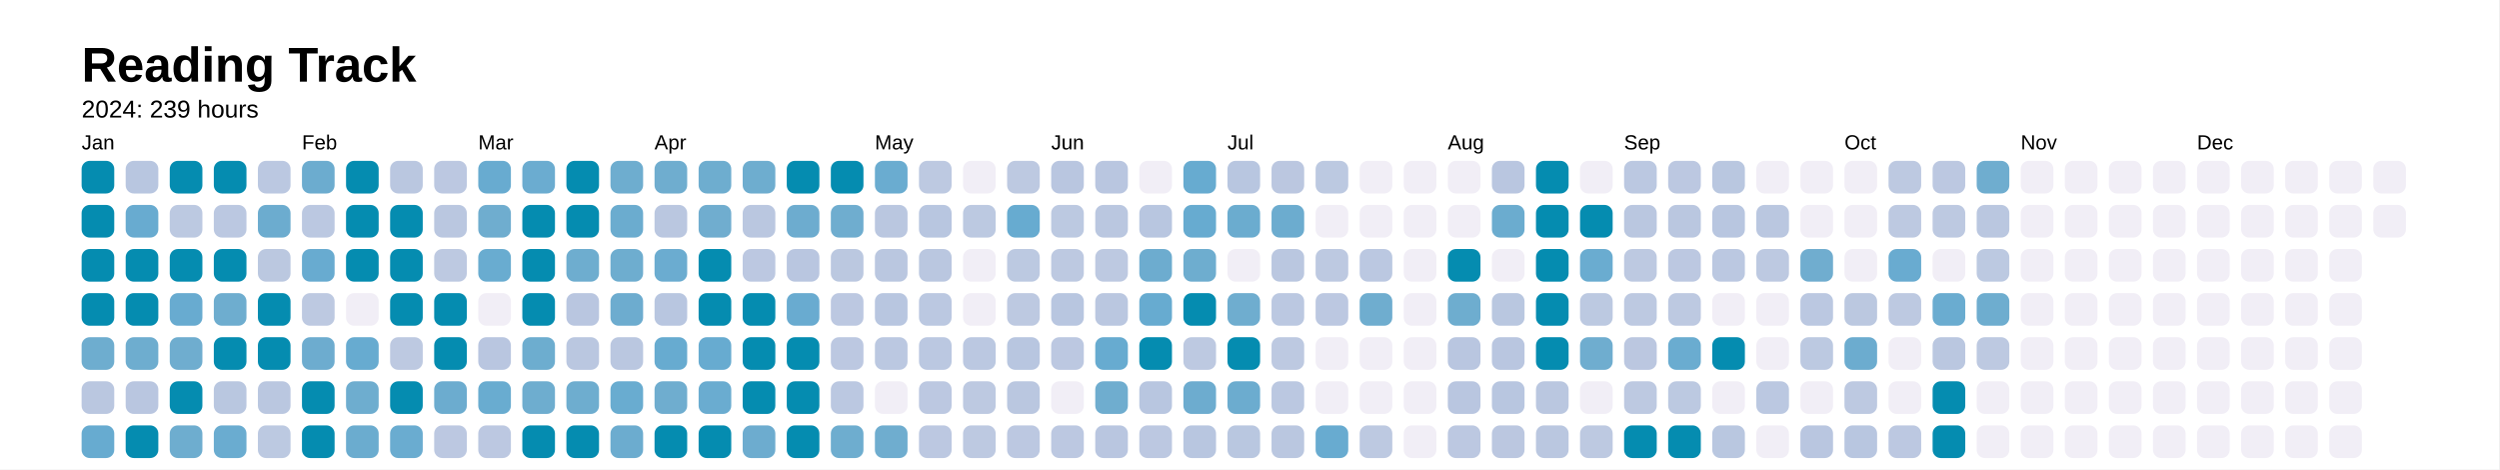
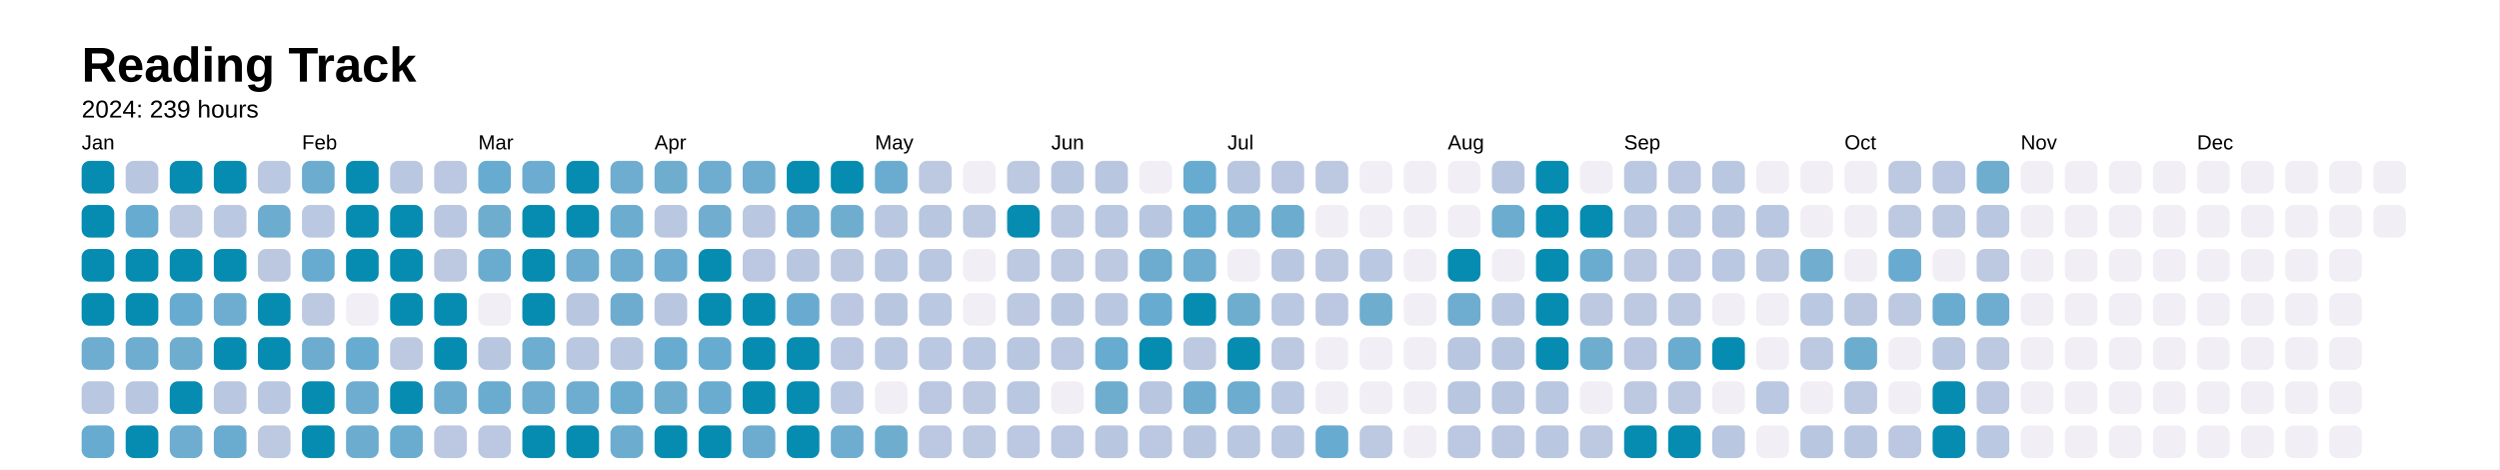
<svg xmlns="http://www.w3.org/2000/svg" baseProfile="full" height="57.5mm" version="1.1" viewBox="0,0,306.2,57.5" width="306.2mm">
  <defs />
  <rect fill="#FFFFFF" height="57.5" width="306.2" x="0" y="0" />
  <text fill="#000000" style="font-size:6px; font-family:Arial; font-weight:bold;" x="10" y="10">Reading Track</text>
  <text fill="#000000" style="font-size:3px; font-family:Arial;" x="10" y="14.4">2024: 239 hours</text>
  <text fill="#000000" style="font-size:2.5px; font-family:Arial" x="10" y="18.3">Jan</text>
  <rect fill="#058cb0" height="4" rx="1" ry="1" width="4" x="10" y="19.7" />
  <rect fill="#058cb0" height="4" rx="1" ry="1" width="4" x="10" y="25.1" />
  <rect fill="#058cb0" height="4" rx="1" ry="1" width="4" x="10" y="30.5" />
  <rect fill="#058cb0" height="4" rx="1" ry="1" width="4" x="10" y="35.9" />
  <rect fill="#6eadcf" height="4" rx="1" ry="1" width="4" x="10" y="41.3" />
  <rect fill="#bac7e0" height="4" rx="1" ry="1" width="4" x="10" y="46.7" />
  <rect fill="#67abd0" height="4" rx="1" ry="1" width="4" x="10" y="52.1" />
  <rect fill="#b8c6e0" height="4" rx="1" ry="1" width="4" x="15.4" y="19.7" />
  <rect fill="#68abd0" height="4" rx="1" ry="1" width="4" x="15.4" y="25.1" />
  <rect fill="#058cb0" height="4" rx="1" ry="1" width="4" x="15.4" y="30.5" />
  <rect fill="#058cb0" height="4" rx="1" ry="1" width="4" x="15.4" y="35.9" />
  <rect fill="#6eadcf" height="4" rx="1" ry="1" width="4" x="15.4" y="41.3" />
  <rect fill="#b9c6e0" height="4" rx="1" ry="1" width="4" x="15.4" y="46.7" />
  <rect fill="#058cb0" height="4" rx="1" ry="1" width="4" x="15.4" y="52.1" />
  <rect fill="#058cb0" height="4" rx="1" ry="1" width="4" x="20.8" y="19.7" />
  <rect fill="#bcc9e1" height="4" rx="1" ry="1" width="4" x="20.8" y="25.1" />
  <rect fill="#058cb0" height="4" rx="1" ry="1" width="4" x="20.8" y="30.5" />
  <rect fill="#68abd0" height="4" rx="1" ry="1" width="4" x="20.8" y="35.9" />
  <rect fill="#6fadcf" height="4" rx="1" ry="1" width="4" x="20.8" y="41.3" />
  <rect fill="#058cb0" height="4" rx="1" ry="1" width="4" x="20.8" y="46.7" />
  <rect fill="#6eadcf" height="4" rx="1" ry="1" width="4" x="20.8" y="52.1" />
  <rect fill="#058cb0" height="4" rx="1" ry="1" width="4" x="26.2" y="19.7" />
  <rect fill="#bbc8e1" height="4" rx="1" ry="1" width="4" x="26.2" y="25.1" />
  <rect fill="#058cb0" height="4" rx="1" ry="1" width="4" x="26.2" y="30.5" />
  <rect fill="#6eadcf" height="4" rx="1" ry="1" width="4" x="26.2" y="35.9" />
  <rect fill="#058cb0" height="4" rx="1" ry="1" width="4" x="26.2" y="41.3" />
  <rect fill="#b9c7e0" height="4" rx="1" ry="1" width="4" x="26.2" y="46.7" />
  <rect fill="#6aacd0" height="4" rx="1" ry="1" width="4" x="26.2" y="52.1" />
  <rect fill="#bbc8e1" height="4" rx="1" ry="1" width="4" x="31.6" y="19.7" />
  <rect fill="#6caccf" height="4" rx="1" ry="1" width="4" x="31.6" y="25.1" />
  <rect fill="#bbc8e0" height="4" rx="1" ry="1" width="4" x="31.6" y="30.5" />
  <rect fill="#058cb0" height="4" rx="1" ry="1" width="4" x="31.6" y="35.9" />
  <rect fill="#058cb0" height="4" rx="1" ry="1" width="4" x="31.6" y="41.3" />
  <rect fill="#bac7e0" height="4" rx="1" ry="1" width="4" x="31.6" y="46.7" />
  <rect fill="#bcc9e1" height="4" rx="1" ry="1" width="4" x="31.6" y="52.1" />
  <text fill="#000000" style="font-size:2.5px; font-family:Arial" x="37.0" y="18.3">Feb</text>
  <rect fill="#6caccf" height="4" rx="1" ry="1" width="4" x="37.0" y="19.7" />
  <rect fill="#bbc8e1" height="4" rx="1" ry="1" width="4" x="37.0" y="25.1" />
  <rect fill="#68abd0" height="4" rx="1" ry="1" width="4" x="37.0" y="30.5" />
  <rect fill="#bdc9e1" height="4" rx="1" ry="1" width="4" x="37.0" y="35.9" />
  <rect fill="#6daccf" height="4" rx="1" ry="1" width="4" x="37.0" y="41.3" />
  <rect fill="#058cb0" height="4" rx="1" ry="1" width="4" x="37.0" y="46.7" />
  <rect fill="#058cb0" height="4" rx="1" ry="1" width="4" x="37.0" y="52.1" />
  <rect fill="#058cb0" height="4" rx="1" ry="1" width="4" x="42.4" y="19.7" />
  <rect fill="#058cb0" height="4" rx="1" ry="1" width="4" x="42.4" y="25.1" />
  <rect fill="#058cb0" height="4" rx="1" ry="1" width="4" x="42.4" y="30.5" />
  <rect fill="#f1eef6" height="4" rx="1" ry="1" width="4" x="42.4" y="35.9" />
  <rect fill="#67abd0" height="4" rx="1" ry="1" width="4" x="42.4" y="41.3" />
  <rect fill="#6eadcf" height="4" rx="1" ry="1" width="4" x="42.4" y="46.7" />
  <rect fill="#6baccf" height="4" rx="1" ry="1" width="4" x="42.4" y="52.1" />
  <rect fill="#bac7e0" height="4" rx="1" ry="1" width="4" x="47.8" y="19.7" />
  <rect fill="#058cb0" height="4" rx="1" ry="1" width="4" x="47.8" y="25.1" />
  <rect fill="#058cb0" height="4" rx="1" ry="1" width="4" x="47.8" y="30.5" />
  <rect fill="#058cb0" height="4" rx="1" ry="1" width="4" x="47.8" y="35.9" />
  <rect fill="#bdc9e1" height="4" rx="1" ry="1" width="4" x="47.8" y="41.3" />
  <rect fill="#058cb0" height="4" rx="1" ry="1" width="4" x="47.8" y="46.7" />
  <rect fill="#6aacd0" height="4" rx="1" ry="1" width="4" x="47.8" y="52.1" />
  <rect fill="#bcc8e1" height="4" rx="1" ry="1" width="4" x="53.2" y="19.7" />
  <rect fill="#bac7e0" height="4" rx="1" ry="1" width="4" x="53.2" y="25.1" />
  <rect fill="#bdc9e1" height="4" rx="1" ry="1" width="4" x="53.2" y="30.5" />
  <rect fill="#058cb0" height="4" rx="1" ry="1" width="4" x="53.2" y="35.9" />
  <rect fill="#058cb0" height="4" rx="1" ry="1" width="4" x="53.2" y="41.3" />
  <rect fill="#6caccf" height="4" rx="1" ry="1" width="4" x="53.2" y="46.7" />
  <rect fill="#bcc8e1" height="4" rx="1" ry="1" width="4" x="53.2" y="52.1" />
  <text fill="#000000" style="font-size:2.5px; font-family:Arial" x="58.6" y="18.3">Mar</text>
  <rect fill="#68abd0" height="4" rx="1" ry="1" width="4" x="58.6" y="19.7" />
  <rect fill="#6fadcf" height="4" rx="1" ry="1" width="4" x="58.6" y="25.1" />
  <rect fill="#69acd0" height="4" rx="1" ry="1" width="4" x="58.6" y="30.5" />
  <rect fill="#f1eef6" height="4" rx="1" ry="1" width="4" x="58.6" y="35.9" />
  <rect fill="#b9c6e0" height="4" rx="1" ry="1" width="4" x="58.6" y="41.3" />
  <rect fill="#69acd0" height="4" rx="1" ry="1" width="4" x="58.6" y="46.7" />
  <rect fill="#bcc8e1" height="4" rx="1" ry="1" width="4" x="58.6" y="52.1" />
  <rect fill="#6bacd0" height="4" rx="1" ry="1" width="4" x="64" y="19.7" />
  <rect fill="#058cb0" height="4" rx="1" ry="1" width="4" x="64" y="25.1" />
  <rect fill="#058cb0" height="4" rx="1" ry="1" width="4" x="64" y="30.5" />
  <rect fill="#058cb0" height="4" rx="1" ry="1" width="4" x="64" y="35.9" />
  <rect fill="#6dadcf" height="4" rx="1" ry="1" width="4" x="64" y="41.3" />
  <rect fill="#6eadcf" height="4" rx="1" ry="1" width="4" x="64" y="46.7" />
  <rect fill="#058cb0" height="4" rx="1" ry="1" width="4" x="64" y="52.1" />
  <rect fill="#058cb0" height="4" rx="1" ry="1" width="4" x="69.4" y="19.7" />
  <rect fill="#058cb0" height="4" rx="1" ry="1" width="4" x="69.4" y="25.1" />
  <rect fill="#6eadcf" height="4" rx="1" ry="1" width="4" x="69.4" y="30.5" />
  <rect fill="#b9c6e0" height="4" rx="1" ry="1" width="4" x="69.4" y="35.9" />
  <rect fill="#bac7e0" height="4" rx="1" ry="1" width="4" x="69.4" y="41.3" />
  <rect fill="#6eadcf" height="4" rx="1" ry="1" width="4" x="69.4" y="46.7" />
  <rect fill="#058cb0" height="4" rx="1" ry="1" width="4" x="69.4" y="52.1" />
  <rect fill="#6eadcf" height="4" rx="1" ry="1" width="4" x="74.8" y="19.7" />
  <rect fill="#6baccf" height="4" rx="1" ry="1" width="4" x="74.8" y="25.1" />
  <rect fill="#6eadcf" height="4" rx="1" ry="1" width="4" x="74.8" y="30.5" />
  <rect fill="#6daccf" height="4" rx="1" ry="1" width="4" x="74.8" y="35.9" />
  <rect fill="#bac7e0" height="4" rx="1" ry="1" width="4" x="74.8" y="41.3" />
  <rect fill="#69acd0" height="4" rx="1" ry="1" width="4" x="74.8" y="46.7" />
  <rect fill="#6caccf" height="4" rx="1" ry="1" width="4" x="74.8" y="52.1" />
  <text fill="#000000" style="font-size:2.5px; font-family:Arial" x="80.2" y="18.3">Apr</text>
  <rect fill="#6fadcf" height="4" rx="1" ry="1" width="4" x="80.2" y="19.7" />
  <rect fill="#bac7e0" height="4" rx="1" ry="1" width="4" x="80.2" y="25.1" />
  <rect fill="#6bacd0" height="4" rx="1" ry="1" width="4" x="80.2" y="30.5" />
  <rect fill="#b8c6e0" height="4" rx="1" ry="1" width="4" x="80.2" y="35.9" />
  <rect fill="#67abd0" height="4" rx="1" ry="1" width="4" x="80.2" y="41.3" />
  <rect fill="#6fadcf" height="4" rx="1" ry="1" width="4" x="80.2" y="46.7" />
  <rect fill="#058cb0" height="4" rx="1" ry="1" width="4" x="80.2" y="52.1" />
  <rect fill="#6eadcf" height="4" rx="1" ry="1" width="4" x="85.6" y="19.7" />
  <rect fill="#70adcf" height="4" rx="1" ry="1" width="4" x="85.6" y="25.1" />
  <rect fill="#058cb0" height="4" rx="1" ry="1" width="4" x="85.6" y="30.5" />
  <rect fill="#058cb0" height="4" rx="1" ry="1" width="4" x="85.6" y="35.9" />
  <rect fill="#67abd0" height="4" rx="1" ry="1" width="4" x="85.6" y="41.3" />
  <rect fill="#6aacd0" height="4" rx="1" ry="1" width="4" x="85.6" y="46.7" />
  <rect fill="#058cb0" height="4" rx="1" ry="1" width="4" x="85.6" y="52.1" />
  <rect fill="#6eadcf" height="4" rx="1" ry="1" width="4" x="91" y="19.7" />
  <rect fill="#bac7e0" height="4" rx="1" ry="1" width="4" x="91" y="25.1" />
  <rect fill="#bcc8e1" height="4" rx="1" ry="1" width="4" x="91" y="30.5" />
  <rect fill="#058cb0" height="4" rx="1" ry="1" width="4" x="91" y="35.9" />
  <rect fill="#058cb0" height="4" rx="1" ry="1" width="4" x="91" y="41.3" />
  <rect fill="#058cb0" height="4" rx="1" ry="1" width="4" x="91" y="46.7" />
  <rect fill="#6daccf" height="4" rx="1" ry="1" width="4" x="91" y="52.1" />
  <rect fill="#058cb0" height="4" rx="1" ry="1" width="4" x="96.4" y="19.7" />
  <rect fill="#6daccf" height="4" rx="1" ry="1" width="4" x="96.4" y="25.1" />
  <rect fill="#b9c6e0" height="4" rx="1" ry="1" width="4" x="96.4" y="30.5" />
  <rect fill="#69abd0" height="4" rx="1" ry="1" width="4" x="96.4" y="35.9" />
  <rect fill="#058cb0" height="4" rx="1" ry="1" width="4" x="96.4" y="41.3" />
  <rect fill="#058cb0" height="4" rx="1" ry="1" width="4" x="96.4" y="46.7" />
  <rect fill="#058cb0" height="4" rx="1" ry="1" width="4" x="96.4" y="52.1" />
  <rect fill="#058cb0" height="4" rx="1" ry="1" width="4" x="101.8" y="19.7" />
  <rect fill="#6fadcf" height="4" rx="1" ry="1" width="4" x="101.8" y="25.1" />
  <rect fill="#bbc8e0" height="4" rx="1" ry="1" width="4" x="101.8" y="30.5" />
  <rect fill="#bcc8e1" height="4" rx="1" ry="1" width="4" x="101.8" y="35.9" />
  <rect fill="#bcc8e1" height="4" rx="1" ry="1" width="4" x="101.8" y="41.3" />
  <rect fill="#bbc8e1" height="4" rx="1" ry="1" width="4" x="101.8" y="46.7" />
  <rect fill="#6eadcf" height="4" rx="1" ry="1" width="4" x="101.8" y="52.1" />
  <text fill="#000000" style="font-size:2.5px; font-family:Arial" x="107.2" y="18.3">May</text>
  <rect fill="#6aacd0" height="4" rx="1" ry="1" width="4" x="107.2" y="19.7" />
  <rect fill="#bac7e0" height="4" rx="1" ry="1" width="4" x="107.2" y="25.1" />
  <rect fill="#bac7e0" height="4" rx="1" ry="1" width="4" x="107.2" y="30.5" />
  <rect fill="#b8c6e0" height="4" rx="1" ry="1" width="4" x="107.2" y="35.9" />
  <rect fill="#bbc8e1" height="4" rx="1" ry="1" width="4" x="107.2" y="41.3" />
  <rect fill="#f1eef6" height="4" rx="1" ry="1" width="4" x="107.2" y="46.7" />
  <rect fill="#6fadcf" height="4" rx="1" ry="1" width="4" x="107.2" y="52.1" />
  <rect fill="#bdc9e1" height="4" rx="1" ry="1" width="4" x="112.6" y="19.7" />
  <rect fill="#b8c6e0" height="4" rx="1" ry="1" width="4" x="112.6" y="25.1" />
  <rect fill="#bac7e0" height="4" rx="1" ry="1" width="4" x="112.6" y="30.5" />
  <rect fill="#bbc8e1" height="4" rx="1" ry="1" width="4" x="112.6" y="35.9" />
  <rect fill="#bbc8e1" height="4" rx="1" ry="1" width="4" x="112.6" y="41.3" />
  <rect fill="#bcc8e1" height="4" rx="1" ry="1" width="4" x="112.6" y="46.7" />
  <rect fill="#bcc8e1" height="4" rx="1" ry="1" width="4" x="112.6" y="52.1" />
  <rect fill="#f1eef6" height="4" rx="1" ry="1" width="4" x="118" y="19.7" />
  <rect fill="#bcc9e1" height="4" rx="1" ry="1" width="4" x="118" y="25.1" />
  <rect fill="#f1eef6" height="4" rx="1" ry="1" width="4" x="118" y="30.5" />
  <rect fill="#f1eef6" height="4" rx="1" ry="1" width="4" x="118" y="35.9" />
  <rect fill="#bbc8e1" height="4" rx="1" ry="1" width="4" x="118" y="41.3" />
  <rect fill="#bdc9e1" height="4" rx="1" ry="1" width="4" x="118" y="46.7" />
  <rect fill="#bdc9e1" height="4" rx="1" ry="1" width="4" x="118" y="52.1" />
  <rect fill="#bdc9e1" height="4" rx="1" ry="1" width="4" x="123.4" y="19.7" />
-   <rect fill="#67abd0" height="4" rx="1" ry="1" width="4" x="123.4" y="25.1" />
+   <rect fill="#058cb0" height="4" rx="1" ry="1" width="4" x="123.4" y="25.1" />
  <rect fill="#bcc9e1" height="4" rx="1" ry="1" width="4" x="123.4" y="30.5" />
  <rect fill="#bdc9e1" height="4" rx="1" ry="1" width="4" x="123.4" y="35.9" />
  <rect fill="#b8c6e0" height="4" rx="1" ry="1" width="4" x="123.4" y="41.3" />
  <rect fill="#bac7e0" height="4" rx="1" ry="1" width="4" x="123.4" y="46.7" />
  <rect fill="#bcc8e1" height="4" rx="1" ry="1" width="4" x="123.4" y="52.1" />
  <text fill="#000000" style="font-size:2.5px; font-family:Arial" x="128.8" y="18.3">Jun</text>
  <rect fill="#b9c6e0" height="4" rx="1" ry="1" width="4" x="128.8" y="19.7" />
  <rect fill="#bcc9e1" height="4" rx="1" ry="1" width="4" x="128.8" y="25.1" />
  <rect fill="#bdc9e1" height="4" rx="1" ry="1" width="4" x="128.8" y="30.5" />
  <rect fill="#b8c6e0" height="4" rx="1" ry="1" width="4" x="128.8" y="35.9" />
  <rect fill="#bcc8e1" height="4" rx="1" ry="1" width="4" x="128.8" y="41.3" />
  <rect fill="#f1eef6" height="4" rx="1" ry="1" width="4" x="128.8" y="46.7" />
  <rect fill="#bcc8e1" height="4" rx="1" ry="1" width="4" x="128.8" y="52.1" />
  <rect fill="#b9c6e0" height="4" rx="1" ry="1" width="4" x="134.2" y="19.7" />
  <rect fill="#bac7e0" height="4" rx="1" ry="1" width="4" x="134.2" y="25.1" />
  <rect fill="#bdc9e1" height="4" rx="1" ry="1" width="4" x="134.2" y="30.5" />
  <rect fill="#bac7e0" height="4" rx="1" ry="1" width="4" x="134.2" y="35.9" />
  <rect fill="#67abd0" height="4" rx="1" ry="1" width="4" x="134.2" y="41.3" />
  <rect fill="#6fadcf" height="4" rx="1" ry="1" width="4" x="134.2" y="46.7" />
  <rect fill="#b9c6e0" height="4" rx="1" ry="1" width="4" x="134.2" y="52.1" />
  <rect fill="#f1eef6" height="4" rx="1" ry="1" width="4" x="139.6" y="19.7" />
  <rect fill="#b8c6e0" height="4" rx="1" ry="1" width="4" x="139.6" y="25.1" />
  <rect fill="#6daccf" height="4" rx="1" ry="1" width="4" x="139.6" y="30.5" />
  <rect fill="#67abd0" height="4" rx="1" ry="1" width="4" x="139.6" y="35.9" />
  <rect fill="#058cb0" height="4" rx="1" ry="1" width="4" x="139.6" y="41.3" />
  <rect fill="#b8c6e0" height="4" rx="1" ry="1" width="4" x="139.6" y="46.7" />
  <rect fill="#bcc8e1" height="4" rx="1" ry="1" width="4" x="139.6" y="52.1" />
  <rect fill="#67abd0" height="4" rx="1" ry="1" width="4" x="145" y="19.7" />
  <rect fill="#67abd0" height="4" rx="1" ry="1" width="4" x="145" y="25.1" />
  <rect fill="#6eadcf" height="4" rx="1" ry="1" width="4" x="145" y="30.5" />
  <rect fill="#058cb0" height="4" rx="1" ry="1" width="4" x="145" y="35.9" />
  <rect fill="#bdc9e1" height="4" rx="1" ry="1" width="4" x="145" y="41.3" />
  <rect fill="#6daccf" height="4" rx="1" ry="1" width="4" x="145" y="46.7" />
  <rect fill="#b8c6e0" height="4" rx="1" ry="1" width="4" x="145" y="52.1" />
  <text fill="#000000" style="font-size:2.5px; font-family:Arial" x="150.4" y="18.3">Jul</text>
  <rect fill="#b8c6e0" height="4" rx="1" ry="1" width="4" x="150.4" y="19.7" />
  <rect fill="#6baccf" height="4" rx="1" ry="1" width="4" x="150.4" y="25.1" />
  <rect fill="#f1eef6" height="4" rx="1" ry="1" width="4" x="150.4" y="30.5" />
  <rect fill="#6fadcf" height="4" rx="1" ry="1" width="4" x="150.4" y="35.9" />
  <rect fill="#058cb0" height="4" rx="1" ry="1" width="4" x="150.4" y="41.3" />
  <rect fill="#6caccf" height="4" rx="1" ry="1" width="4" x="150.4" y="46.7" />
  <rect fill="#b9c7e0" height="4" rx="1" ry="1" width="4" x="150.4" y="52.1" />
  <rect fill="#bbc7e0" height="4" rx="1" ry="1" width="4" x="155.8" y="19.7" />
  <rect fill="#6caccf" height="4" rx="1" ry="1" width="4" x="155.8" y="25.1" />
  <rect fill="#bac7e0" height="4" rx="1" ry="1" width="4" x="155.8" y="30.5" />
  <rect fill="#bbc8e1" height="4" rx="1" ry="1" width="4" x="155.8" y="35.9" />
  <rect fill="#bdc9e1" height="4" rx="1" ry="1" width="4" x="155.8" y="41.3" />
  <rect fill="#bbc8e1" height="4" rx="1" ry="1" width="4" x="155.8" y="46.7" />
  <rect fill="#bac7e0" height="4" rx="1" ry="1" width="4" x="155.8" y="52.1" />
  <rect fill="#bcc9e1" height="4" rx="1" ry="1" width="4" x="161.2" y="19.7" />
  <rect fill="#f1eef6" height="4" rx="1" ry="1" width="4" x="161.2" y="25.1" />
  <rect fill="#bdc9e1" height="4" rx="1" ry="1" width="4" x="161.2" y="30.5" />
  <rect fill="#bcc8e1" height="4" rx="1" ry="1" width="4" x="161.2" y="35.9" />
  <rect fill="#f1eef6" height="4" rx="1" ry="1" width="4" x="161.2" y="41.3" />
  <rect fill="#f1eef6" height="4" rx="1" ry="1" width="4" x="161.2" y="46.7" />
  <rect fill="#68abd0" height="4" rx="1" ry="1" width="4" x="161.2" y="52.1" />
  <rect fill="#f1eef6" height="4" rx="1" ry="1" width="4" x="166.6" y="19.7" />
  <rect fill="#f1eef6" height="4" rx="1" ry="1" width="4" x="166.6" y="25.1" />
  <rect fill="#bbc8e1" height="4" rx="1" ry="1" width="4" x="166.6" y="30.5" />
  <rect fill="#6fadcf" height="4" rx="1" ry="1" width="4" x="166.6" y="35.9" />
  <rect fill="#f1eef6" height="4" rx="1" ry="1" width="4" x="166.6" y="41.3" />
  <rect fill="#f1eef6" height="4" rx="1" ry="1" width="4" x="166.6" y="46.7" />
  <rect fill="#bdc9e1" height="4" rx="1" ry="1" width="4" x="166.6" y="52.1" />
  <rect fill="#f1eef6" height="4" rx="1" ry="1" width="4" x="172" y="19.7" />
  <rect fill="#f1eef6" height="4" rx="1" ry="1" width="4" x="172" y="25.1" />
  <rect fill="#f1eef6" height="4" rx="1" ry="1" width="4" x="172" y="30.5" />
  <rect fill="#f1eef6" height="4" rx="1" ry="1" width="4" x="172" y="35.9" />
  <rect fill="#f1eef6" height="4" rx="1" ry="1" width="4" x="172" y="41.3" />
  <rect fill="#f1eef6" height="4" rx="1" ry="1" width="4" x="172" y="46.7" />
  <rect fill="#f1eef6" height="4" rx="1" ry="1" width="4" x="172" y="52.1" />
  <text fill="#000000" style="font-size:2.5px; font-family:Arial" x="177.4" y="18.3">Aug</text>
  <rect fill="#f1eef6" height="4" rx="1" ry="1" width="4" x="177.4" y="19.7" />
  <rect fill="#f1eef6" height="4" rx="1" ry="1" width="4" x="177.4" y="25.1" />
  <rect fill="#058cb0" height="4" rx="1" ry="1" width="4" x="177.4" y="30.5" />
  <rect fill="#6eadcf" height="4" rx="1" ry="1" width="4" x="177.4" y="35.9" />
  <rect fill="#b9c6e0" height="4" rx="1" ry="1" width="4" x="177.4" y="41.3" />
  <rect fill="#b9c6e0" height="4" rx="1" ry="1" width="4" x="177.4" y="46.7" />
  <rect fill="#bcc8e1" height="4" rx="1" ry="1" width="4" x="177.4" y="52.1" />
  <rect fill="#b9c6e0" height="4" rx="1" ry="1" width="4" x="182.8" y="19.7" />
  <rect fill="#6baccf" height="4" rx="1" ry="1" width="4" x="182.8" y="25.1" />
  <rect fill="#f1eef6" height="4" rx="1" ry="1" width="4" x="182.8" y="30.5" />
  <rect fill="#b9c7e0" height="4" rx="1" ry="1" width="4" x="182.8" y="35.9" />
  <rect fill="#b9c6e0" height="4" rx="1" ry="1" width="4" x="182.8" y="41.3" />
  <rect fill="#b8c6e0" height="4" rx="1" ry="1" width="4" x="182.8" y="46.7" />
  <rect fill="#bbc7e0" height="4" rx="1" ry="1" width="4" x="182.8" y="52.1" />
  <rect fill="#058cb0" height="4" rx="1" ry="1" width="4" x="188.2" y="19.7" />
  <rect fill="#058cb0" height="4" rx="1" ry="1" width="4" x="188.2" y="25.1" />
  <rect fill="#058cb0" height="4" rx="1" ry="1" width="4" x="188.2" y="30.5" />
  <rect fill="#058cb0" height="4" rx="1" ry="1" width="4" x="188.2" y="35.9" />
  <rect fill="#058cb0" height="4" rx="1" ry="1" width="4" x="188.2" y="41.3" />
  <rect fill="#bac7e0" height="4" rx="1" ry="1" width="4" x="188.2" y="46.7" />
  <rect fill="#bac7e0" height="4" rx="1" ry="1" width="4" x="188.2" y="52.1" />
  <rect fill="#f1eef6" height="4" rx="1" ry="1" width="4" x="193.6" y="19.7" />
  <rect fill="#058cb0" height="4" rx="1" ry="1" width="4" x="193.6" y="25.1" />
  <rect fill="#6aacd0" height="4" rx="1" ry="1" width="4" x="193.6" y="30.5" />
  <rect fill="#bcc9e1" height="4" rx="1" ry="1" width="4" x="193.6" y="35.9" />
  <rect fill="#6fadcf" height="4" rx="1" ry="1" width="4" x="193.6" y="41.3" />
  <rect fill="#f1eef6" height="4" rx="1" ry="1" width="4" x="193.6" y="46.7" />
  <rect fill="#bdc9e1" height="4" rx="1" ry="1" width="4" x="193.6" y="52.1" />
  <text fill="#000000" style="font-size:2.5px; font-family:Arial" x="199" y="18.3">Sep</text>
  <rect fill="#bbc8e1" height="4" rx="1" ry="1" width="4" x="199" y="19.7" />
  <rect fill="#bac7e0" height="4" rx="1" ry="1" width="4" x="199" y="25.1" />
  <rect fill="#bdc9e1" height="4" rx="1" ry="1" width="4" x="199" y="30.5" />
  <rect fill="#bdc9e1" height="4" rx="1" ry="1" width="4" x="199" y="35.9" />
  <rect fill="#bbc7e0" height="4" rx="1" ry="1" width="4" x="199" y="41.3" />
  <rect fill="#bdc9e1" height="4" rx="1" ry="1" width="4" x="199" y="46.7" />
  <rect fill="#058cb0" height="4" rx="1" ry="1" width="4" x="199" y="52.1" />
  <rect fill="#bcc8e1" height="4" rx="1" ry="1" width="4" x="204.4" y="19.7" />
  <rect fill="#bac7e0" height="4" rx="1" ry="1" width="4" x="204.4" y="25.1" />
  <rect fill="#bcc8e1" height="4" rx="1" ry="1" width="4" x="204.4" y="30.5" />
  <rect fill="#bdc9e1" height="4" rx="1" ry="1" width="4" x="204.4" y="35.9" />
  <rect fill="#6aacd0" height="4" rx="1" ry="1" width="4" x="204.4" y="41.3" />
  <rect fill="#bcc9e1" height="4" rx="1" ry="1" width="4" x="204.4" y="46.7" />
  <rect fill="#058cb0" height="4" rx="1" ry="1" width="4" x="204.4" y="52.1" />
  <rect fill="#b9c7e0" height="4" rx="1" ry="1" width="4" x="209.8" y="19.7" />
  <rect fill="#b8c6e0" height="4" rx="1" ry="1" width="4" x="209.8" y="25.1" />
  <rect fill="#bbc8e1" height="4" rx="1" ry="1" width="4" x="209.8" y="30.5" />
  <rect fill="#f1eef6" height="4" rx="1" ry="1" width="4" x="209.8" y="35.9" />
  <rect fill="#058cb0" height="4" rx="1" ry="1" width="4" x="209.8" y="41.3" />
  <rect fill="#f1eef6" height="4" rx="1" ry="1" width="4" x="209.8" y="46.7" />
  <rect fill="#b9c7e0" height="4" rx="1" ry="1" width="4" x="209.8" y="52.1" />
  <rect fill="#f1eef6" height="4" rx="1" ry="1" width="4" x="215.2" y="19.7" />
  <rect fill="#bac7e0" height="4" rx="1" ry="1" width="4" x="215.2" y="25.1" />
  <rect fill="#bdc9e1" height="4" rx="1" ry="1" width="4" x="215.2" y="30.5" />
  <rect fill="#f1eef6" height="4" rx="1" ry="1" width="4" x="215.2" y="35.9" />
  <rect fill="#f1eef6" height="4" rx="1" ry="1" width="4" x="215.2" y="41.3" />
  <rect fill="#bbc8e1" height="4" rx="1" ry="1" width="4" x="215.2" y="46.7" />
  <rect fill="#f1eef6" height="4" rx="1" ry="1" width="4" x="215.2" y="52.1" />
  <rect fill="#f1eef6" height="4" rx="1" ry="1" width="4" x="220.6" y="19.7" />
  <rect fill="#f1eef6" height="4" rx="1" ry="1" width="4" x="220.6" y="25.1" />
  <rect fill="#70adcf" height="4" rx="1" ry="1" width="4" x="220.6" y="30.5" />
  <rect fill="#bbc8e1" height="4" rx="1" ry="1" width="4" x="220.6" y="35.9" />
  <rect fill="#bcc9e1" height="4" rx="1" ry="1" width="4" x="220.6" y="41.3" />
  <rect fill="#f1eef6" height="4" rx="1" ry="1" width="4" x="220.6" y="46.7" />
  <rect fill="#b9c6e0" height="4" rx="1" ry="1" width="4" x="220.6" y="52.1" />
  <text fill="#000000" style="font-size:2.5px; font-family:Arial" x="226" y="18.3">Oct</text>
  <rect fill="#f1eef6" height="4" rx="1" ry="1" width="4" x="226" y="19.7" />
  <rect fill="#f1eef6" height="4" rx="1" ry="1" width="4" x="226" y="25.1" />
  <rect fill="#f1eef6" height="4" rx="1" ry="1" width="4" x="226" y="30.5" />
  <rect fill="#bbc8e0" height="4" rx="1" ry="1" width="4" x="226" y="35.9" />
  <rect fill="#6caccf" height="4" rx="1" ry="1" width="4" x="226" y="41.3" />
  <rect fill="#bdc9e1" height="4" rx="1" ry="1" width="4" x="226" y="46.7" />
  <rect fill="#b8c6e0" height="4" rx="1" ry="1" width="4" x="226" y="52.1" />
  <rect fill="#bdc9e1" height="4" rx="1" ry="1" width="4" x="231.4" y="19.7" />
  <rect fill="#bdc9e1" height="4" rx="1" ry="1" width="4" x="231.4" y="25.1" />
  <rect fill="#69abd0" height="4" rx="1" ry="1" width="4" x="231.4" y="30.5" />
  <rect fill="#bdc9e1" height="4" rx="1" ry="1" width="4" x="231.4" y="35.9" />
  <rect fill="#f1eef6" height="4" rx="1" ry="1" width="4" x="231.4" y="41.3" />
  <rect fill="#f1eef6" height="4" rx="1" ry="1" width="4" x="231.4" y="46.7" />
  <rect fill="#bcc8e1" height="4" rx="1" ry="1" width="4" x="231.4" y="52.1" />
  <rect fill="#bcc8e1" height="4" rx="1" ry="1" width="4" x="236.8" y="19.7" />
  <rect fill="#bdc9e1" height="4" rx="1" ry="1" width="4" x="236.8" y="25.1" />
  <rect fill="#f1eef6" height="4" rx="1" ry="1" width="4" x="236.8" y="30.5" />
  <rect fill="#6aacd0" height="4" rx="1" ry="1" width="4" x="236.8" y="35.9" />
  <rect fill="#bac7e0" height="4" rx="1" ry="1" width="4" x="236.8" y="41.3" />
  <rect fill="#058cb0" height="4" rx="1" ry="1" width="4" x="236.8" y="46.7" />
  <rect fill="#058cb0" height="4" rx="1" ry="1" width="4" x="236.8" y="52.1" />
  <rect fill="#6fadcf" height="4" rx="1" ry="1" width="4" x="242.2" y="19.7" />
  <rect fill="#bac7e0" height="4" rx="1" ry="1" width="4" x="242.2" y="25.1" />
  <rect fill="#bcc9e1" height="4" rx="1" ry="1" width="4" x="242.2" y="30.5" />
  <rect fill="#6eadcf" height="4" rx="1" ry="1" width="4" x="242.2" y="35.9" />
  <rect fill="#bdc9e1" height="4" rx="1" ry="1" width="4" x="242.2" y="41.3" />
-   <rect fill="#f1eef6" height="4" rx="1" ry="1" width="4" x="242.2" y="46.7" />
-   <rect fill="#f1eef6" height="4" rx="1" ry="1" width="4" x="242.2" y="52.1" />
+   <rect fill="#bcc8e1" height="4" rx="1" ry="1" width="4" x="242.2" y="46.7" />
+   <rect fill="#bbc8e1" height="4" rx="1" ry="1" width="4" x="242.2" y="52.1" />
  <text fill="#000000" style="font-size:2.5px; font-family:Arial" x="247.6" y="18.3">Nov</text>
  <rect fill="#f1eef6" height="4" rx="1" ry="1" width="4" x="247.6" y="19.7" />
  <rect fill="#f1eef6" height="4" rx="1" ry="1" width="4" x="247.6" y="25.1" />
  <rect fill="#f1eef6" height="4" rx="1" ry="1" width="4" x="247.6" y="30.5" />
  <rect fill="#f1eef6" height="4" rx="1" ry="1" width="4" x="247.6" y="35.9" />
  <rect fill="#f1eef6" height="4" rx="1" ry="1" width="4" x="247.6" y="41.3" />
  <rect fill="#f1eef6" height="4" rx="1" ry="1" width="4" x="247.6" y="46.7" />
  <rect fill="#f1eef6" height="4" rx="1" ry="1" width="4" x="247.6" y="52.1" />
  <rect fill="#f1eef6" height="4" rx="1" ry="1" width="4" x="253" y="19.7" />
  <rect fill="#f1eef6" height="4" rx="1" ry="1" width="4" x="253" y="25.1" />
  <rect fill="#f1eef6" height="4" rx="1" ry="1" width="4" x="253" y="30.5" />
  <rect fill="#f1eef6" height="4" rx="1" ry="1" width="4" x="253" y="35.9" />
  <rect fill="#f1eef6" height="4" rx="1" ry="1" width="4" x="253" y="41.3" />
  <rect fill="#f1eef6" height="4" rx="1" ry="1" width="4" x="253" y="46.7" />
  <rect fill="#f1eef6" height="4" rx="1" ry="1" width="4" x="253" y="52.1" />
  <rect fill="#f1eef6" height="4" rx="1" ry="1" width="4" x="258.4" y="19.7" />
  <rect fill="#f1eef6" height="4" rx="1" ry="1" width="4" x="258.4" y="25.1" />
  <rect fill="#f1eef6" height="4" rx="1" ry="1" width="4" x="258.4" y="30.5" />
  <rect fill="#f1eef6" height="4" rx="1" ry="1" width="4" x="258.4" y="35.9" />
  <rect fill="#f1eef6" height="4" rx="1" ry="1" width="4" x="258.4" y="41.3" />
  <rect fill="#f1eef6" height="4" rx="1" ry="1" width="4" x="258.4" y="46.7" />
  <rect fill="#f1eef6" height="4" rx="1" ry="1" width="4" x="258.4" y="52.1" />
  <rect fill="#f1eef6" height="4" rx="1" ry="1" width="4" x="263.8" y="19.7" />
  <rect fill="#f1eef6" height="4" rx="1" ry="1" width="4" x="263.8" y="25.1" />
  <rect fill="#f1eef6" height="4" rx="1" ry="1" width="4" x="263.8" y="30.5" />
  <rect fill="#f1eef6" height="4" rx="1" ry="1" width="4" x="263.8" y="35.9" />
  <rect fill="#f1eef6" height="4" rx="1" ry="1" width="4" x="263.8" y="41.3" />
  <rect fill="#f1eef6" height="4" rx="1" ry="1" width="4" x="263.8" y="46.7" />
  <rect fill="#f1eef6" height="4" rx="1" ry="1" width="4" x="263.8" y="52.1" />
  <text fill="#000000" style="font-size:2.5px; font-family:Arial" x="269.2" y="18.3">Dec</text>
  <rect fill="#f1eef6" height="4" rx="1" ry="1" width="4" x="269.2" y="19.7" />
  <rect fill="#f1eef6" height="4" rx="1" ry="1" width="4" x="269.2" y="25.1" />
  <rect fill="#f1eef6" height="4" rx="1" ry="1" width="4" x="269.2" y="30.5" />
  <rect fill="#f1eef6" height="4" rx="1" ry="1" width="4" x="269.2" y="35.9" />
  <rect fill="#f1eef6" height="4" rx="1" ry="1" width="4" x="269.2" y="41.3" />
  <rect fill="#f1eef6" height="4" rx="1" ry="1" width="4" x="269.2" y="46.7" />
  <rect fill="#f1eef6" height="4" rx="1" ry="1" width="4" x="269.2" y="52.1" />
  <rect fill="#f1eef6" height="4" rx="1" ry="1" width="4" x="274.6" y="19.7" />
  <rect fill="#f1eef6" height="4" rx="1" ry="1" width="4" x="274.6" y="25.1" />
  <rect fill="#f1eef6" height="4" rx="1" ry="1" width="4" x="274.6" y="30.5" />
  <rect fill="#f1eef6" height="4" rx="1" ry="1" width="4" x="274.6" y="35.9" />
  <rect fill="#f1eef6" height="4" rx="1" ry="1" width="4" x="274.6" y="41.3" />
  <rect fill="#f1eef6" height="4" rx="1" ry="1" width="4" x="274.6" y="46.7" />
  <rect fill="#f1eef6" height="4" rx="1" ry="1" width="4" x="274.6" y="52.1" />
  <rect fill="#f1eef6" height="4" rx="1" ry="1" width="4" x="280" y="19.7" />
  <rect fill="#f1eef6" height="4" rx="1" ry="1" width="4" x="280" y="25.1" />
  <rect fill="#f1eef6" height="4" rx="1" ry="1" width="4" x="280" y="30.5" />
  <rect fill="#f1eef6" height="4" rx="1" ry="1" width="4" x="280" y="35.9" />
  <rect fill="#f1eef6" height="4" rx="1" ry="1" width="4" x="280" y="41.3" />
  <rect fill="#f1eef6" height="4" rx="1" ry="1" width="4" x="280" y="46.7" />
  <rect fill="#f1eef6" height="4" rx="1" ry="1" width="4" x="280" y="52.1" />
  <rect fill="#f1eef6" height="4" rx="1" ry="1" width="4" x="285.4" y="19.7" />
  <rect fill="#f1eef6" height="4" rx="1" ry="1" width="4" x="285.4" y="25.1" />
  <rect fill="#f1eef6" height="4" rx="1" ry="1" width="4" x="285.4" y="30.5" />
  <rect fill="#f1eef6" height="4" rx="1" ry="1" width="4" x="285.4" y="35.9" />
  <rect fill="#f1eef6" height="4" rx="1" ry="1" width="4" x="285.4" y="41.3" />
  <rect fill="#f1eef6" height="4" rx="1" ry="1" width="4" x="285.4" y="46.7" />
  <rect fill="#f1eef6" height="4" rx="1" ry="1" width="4" x="285.4" y="52.1" />
  <rect fill="#f1eef6" height="4" rx="1" ry="1" width="4" x="290.8" y="19.7" />
  <rect fill="#f1eef6" height="4" rx="1" ry="1" width="4" x="290.8" y="25.1" />
</svg>
